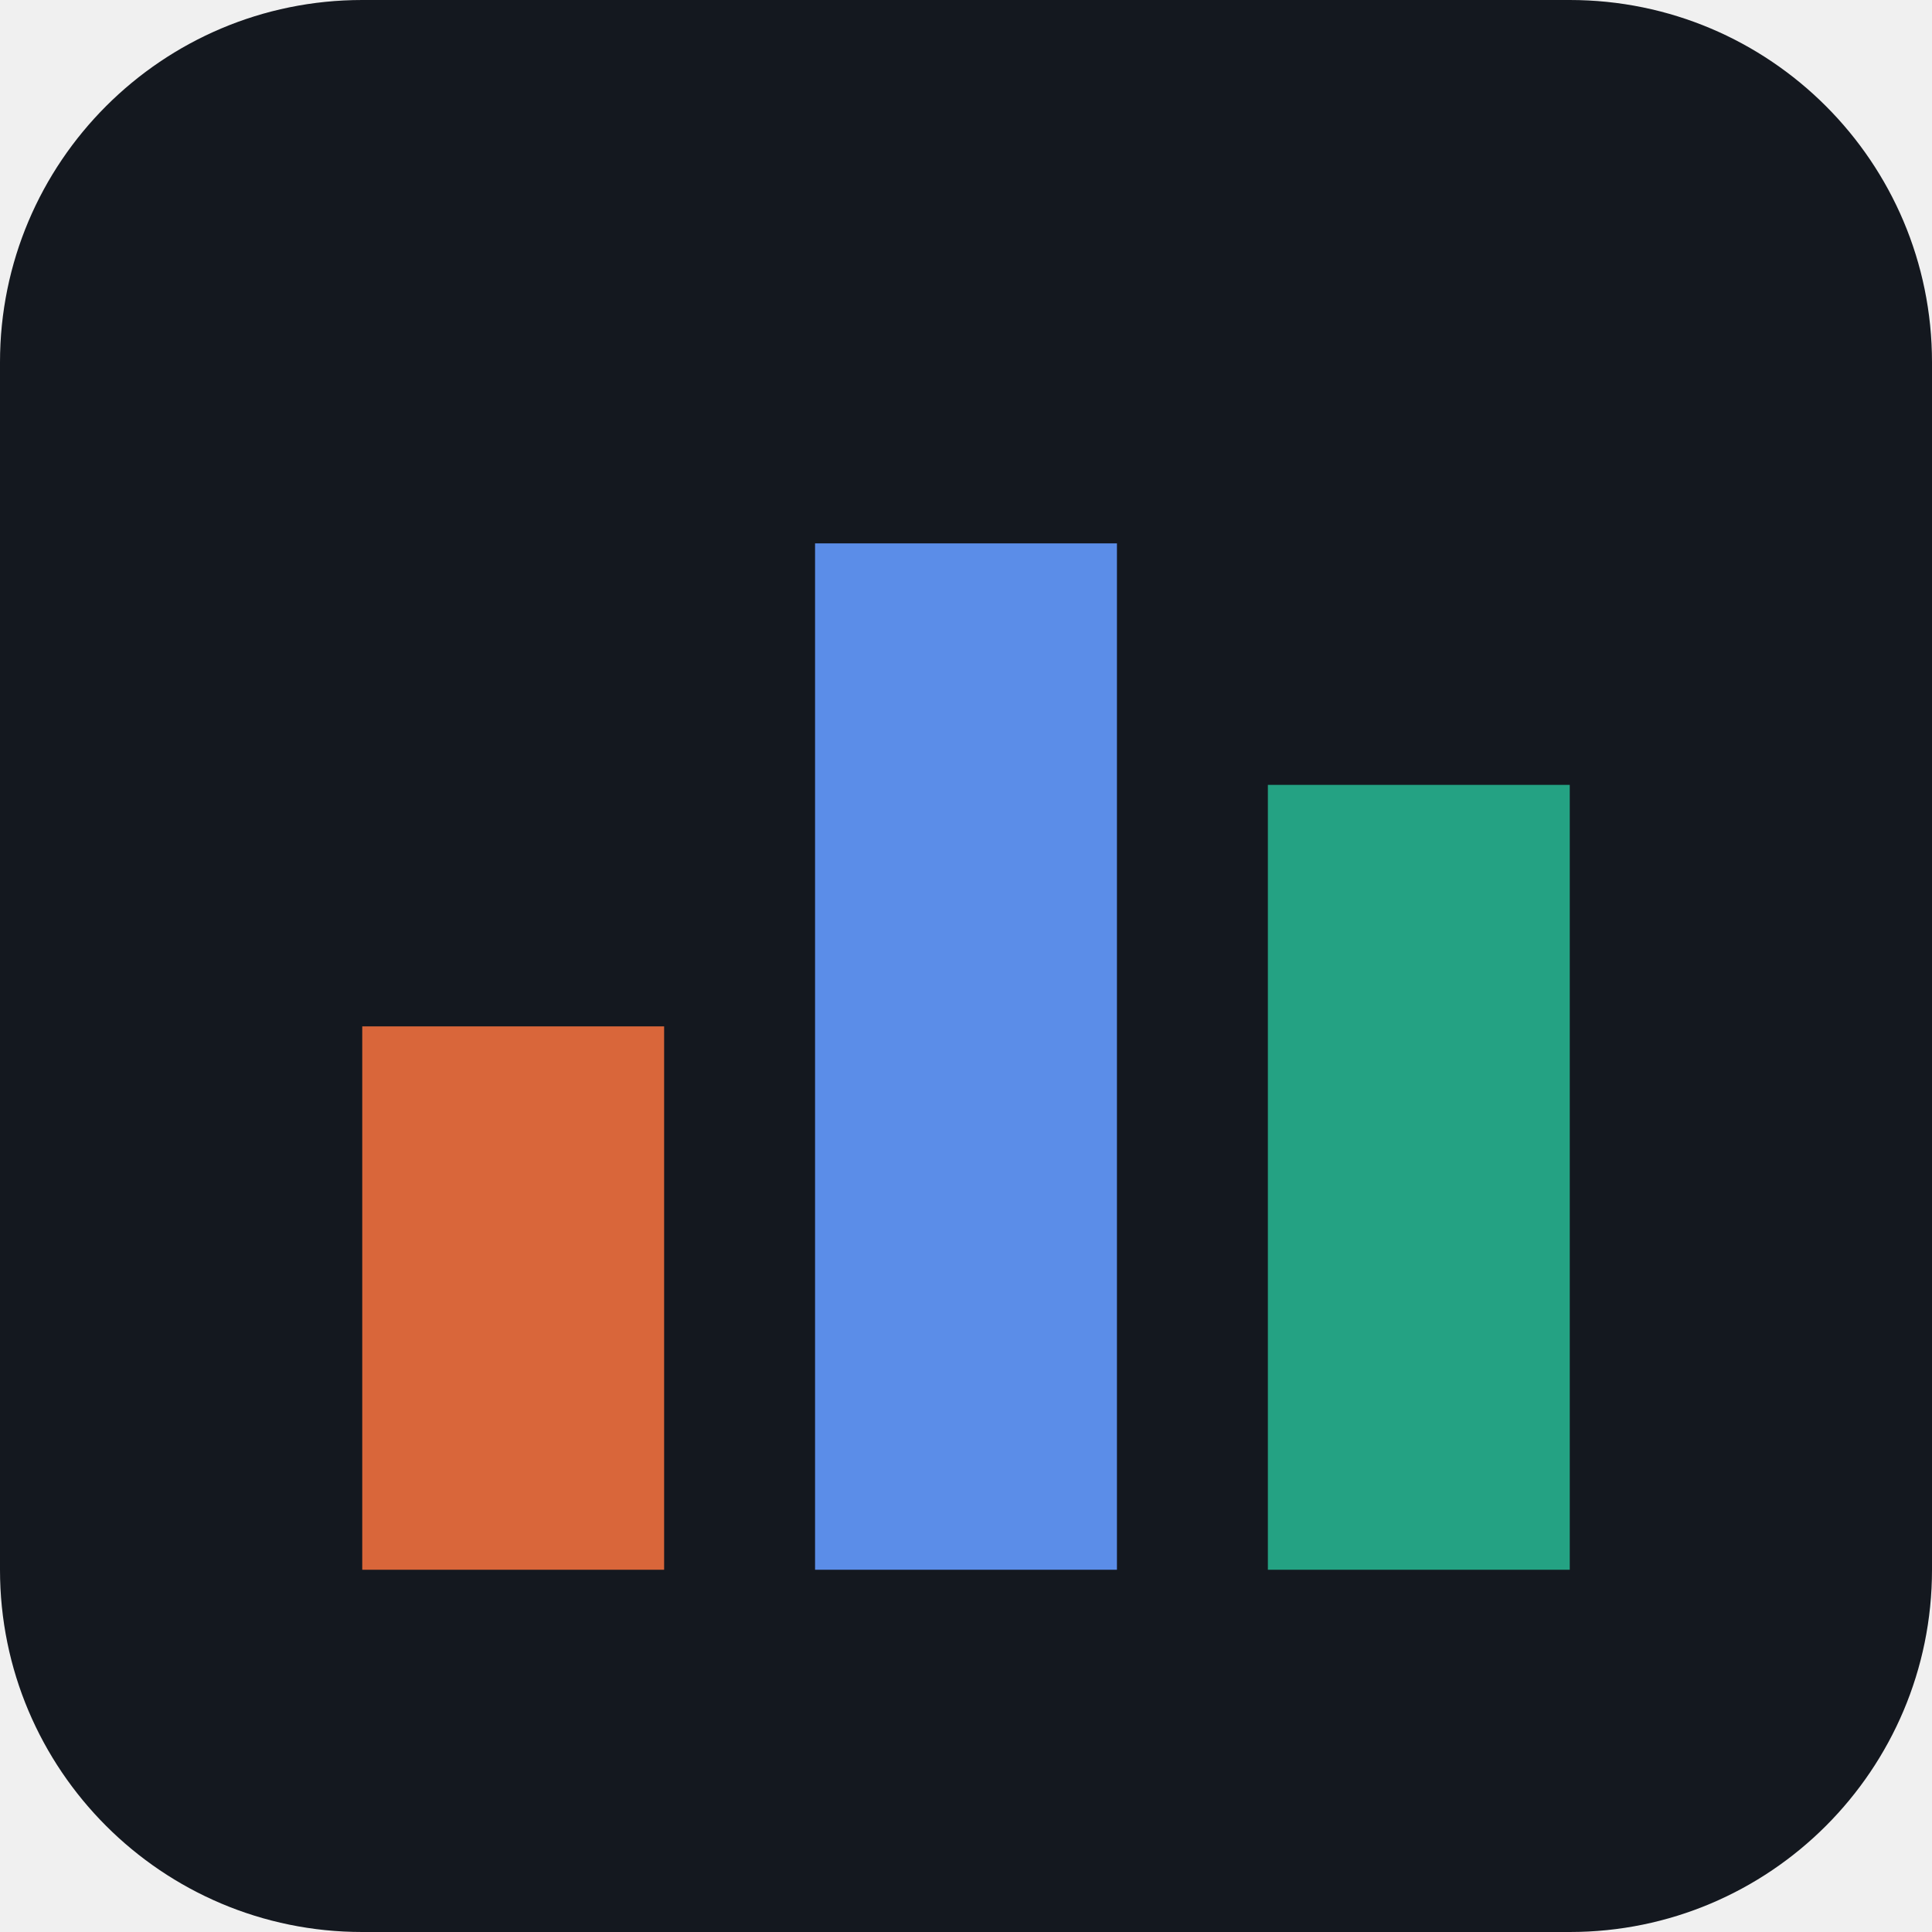
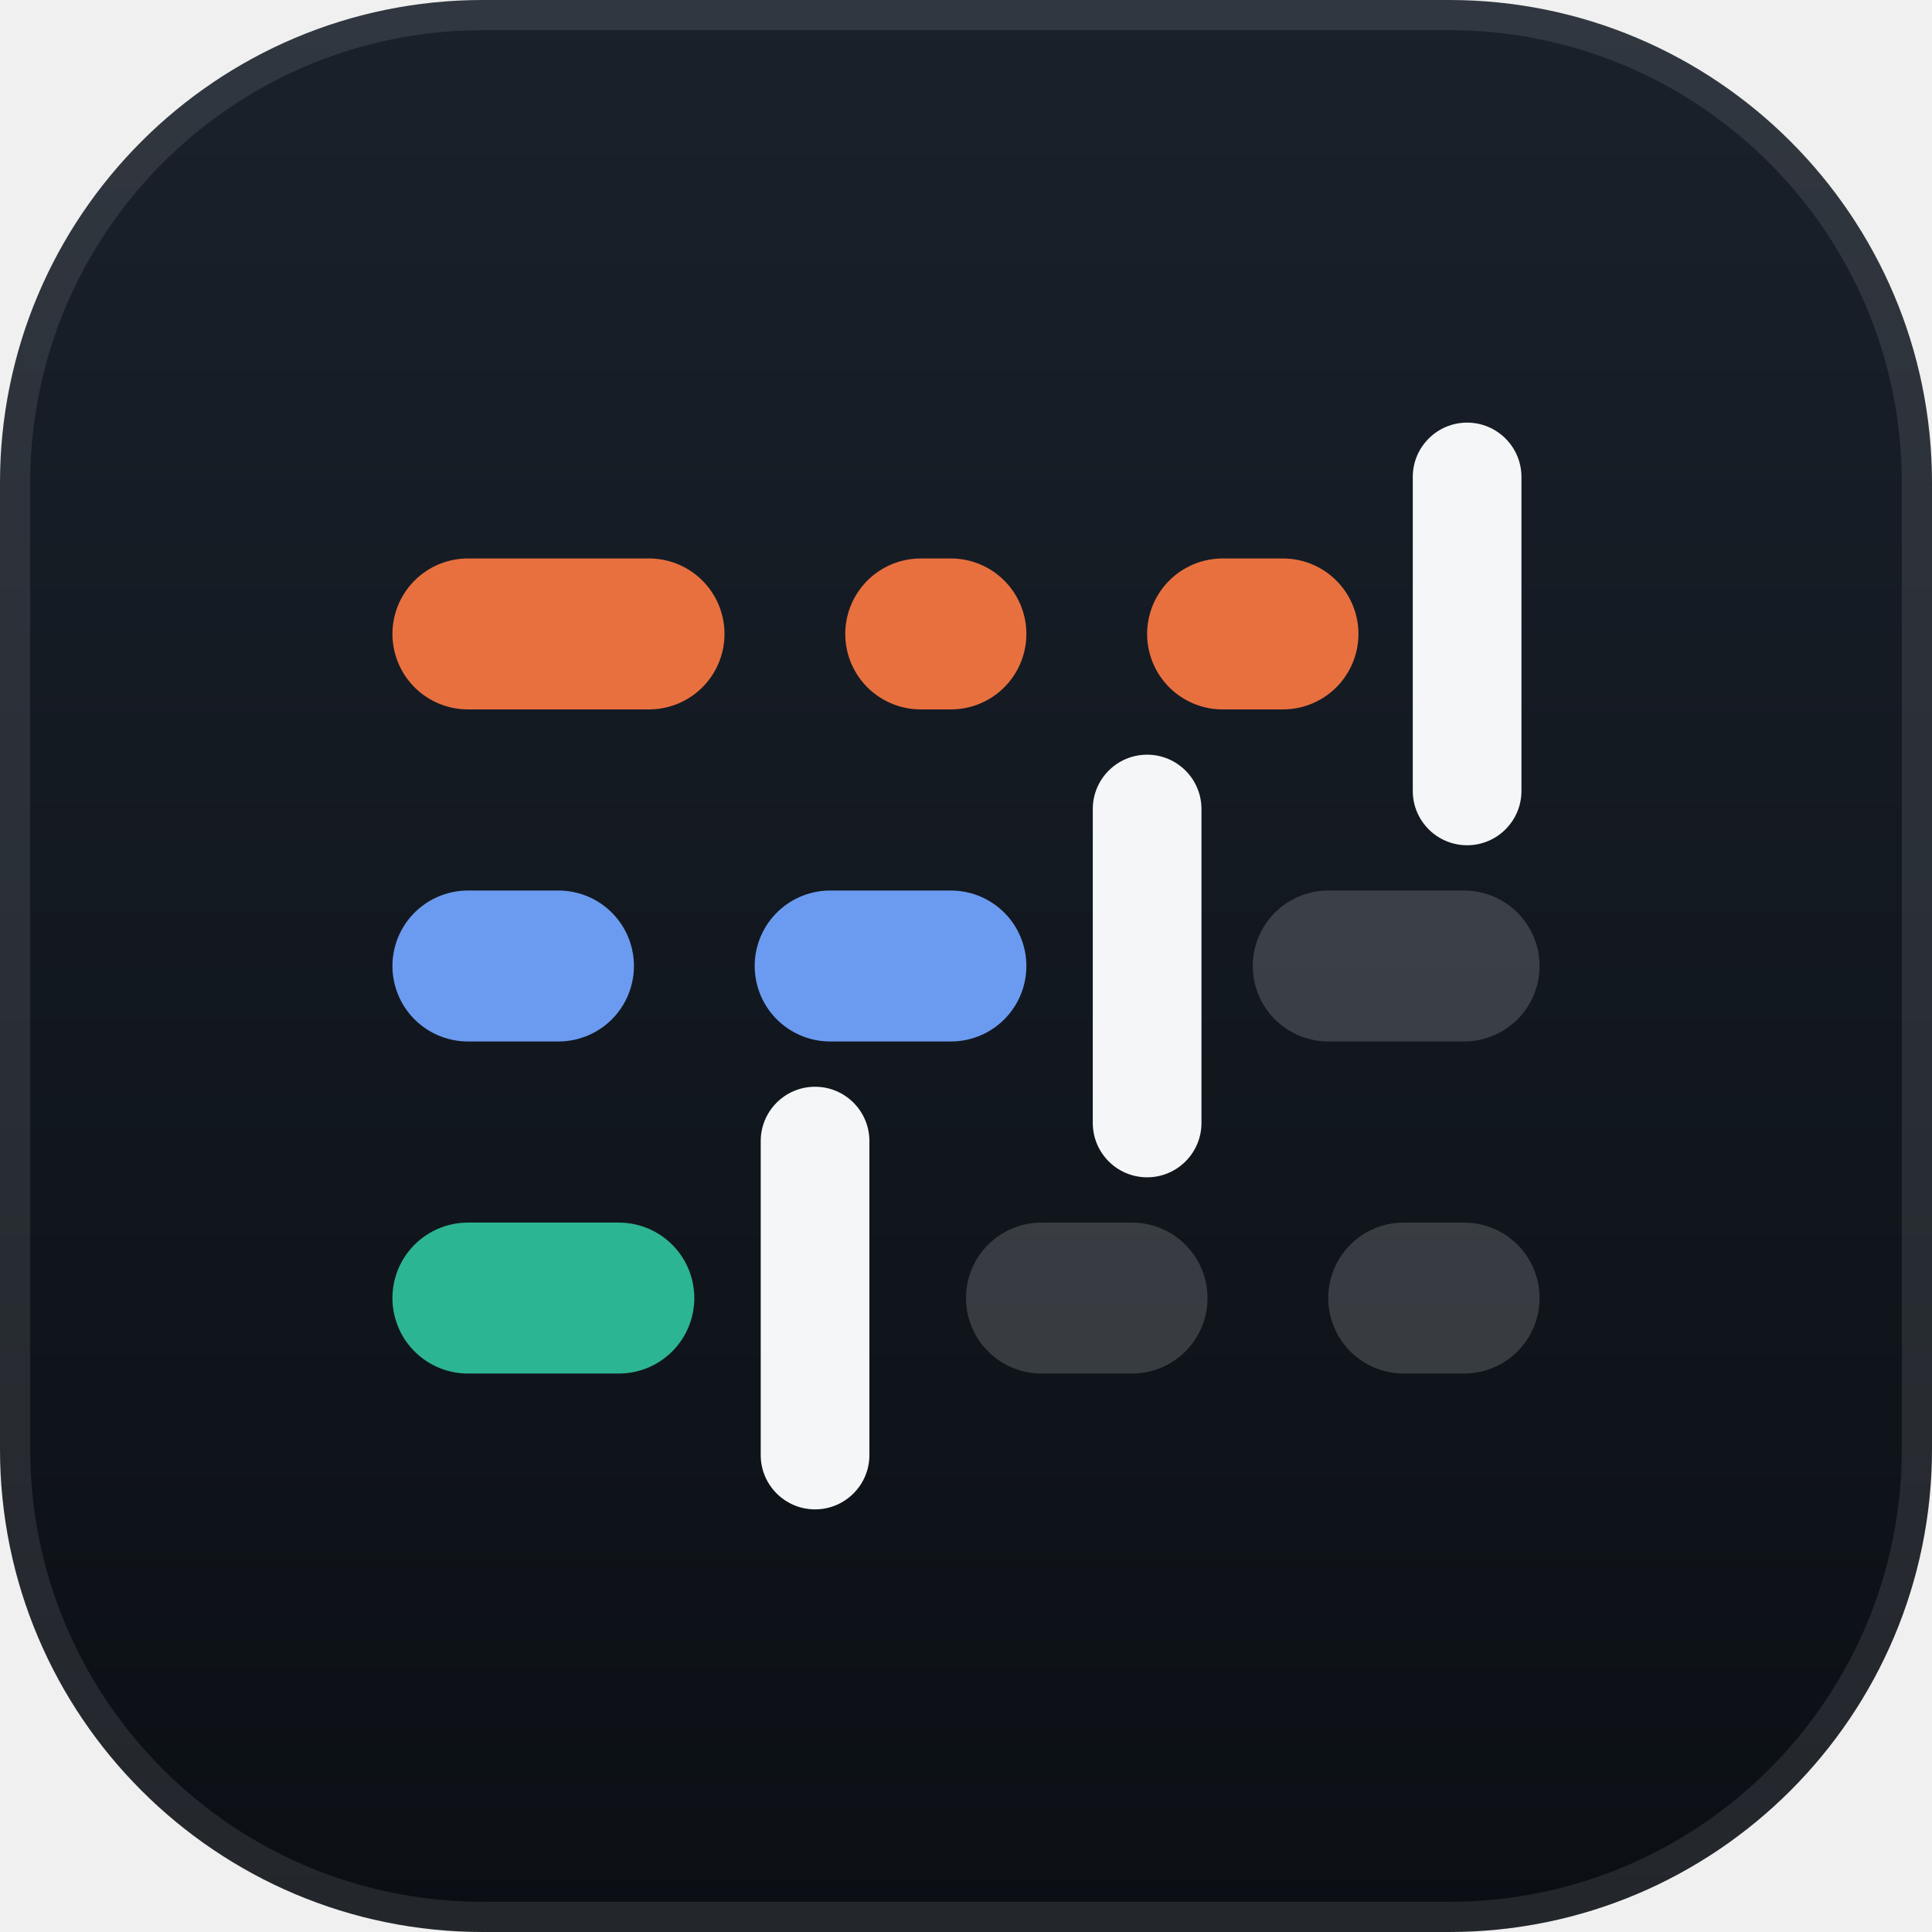
- <svg xmlns="http://www.w3.org/2000/svg" viewBox="0 0 32 32">
-   <rect width="32" height="32" rx="6" fill="#14181f" />
-   <rect x="6" y="17" width="5" height="9" fill="#d9663a" />
-   <rect x="13.5" y="9" width="5" height="17" fill="#5b8de8" />
-   <rect x="21" y="13" width="5" height="13" fill="#24a283" />
+ <svg xmlns="http://www.w3.org/2000/svg" viewBox="0 0 64 64" role="img" aria-label="AI Bot Tracker">
+   <defs>
+     <linearGradient id="g" x1="0" y1="0" x2="0" y2="1">
+       <stop offset="0" stop-color="#1a212b" />
+       <stop offset="1" stop-color="#0b0f14" />
+     </linearGradient>
+   </defs>
+   <rect width="64" height="64" rx="16" fill="url(#g)" />
+   <rect x=".5" y=".5" width="63" height="63" rx="15.5" fill="none" stroke="#fff" stroke-opacity=".1" />
+   <g fill="none" stroke-linecap="round" stroke-width="5">
+     <path d="M15.5 21H21.5M30.5 21H31.5M40.5 21H42.5" stroke="#e8703f" />
+     <path d="M15.5 32H18.5M27.5 32H31.5" stroke="#6b9bf0" />
+     <path d="M15.5 43H20.5" stroke="#2cb592" />
+     <path d="M44 32H48.5M34.5 43H37.5M46.5 43H48.5" stroke="#fff" stroke-opacity=".17" />
+   </g>
+   <g fill="#f4f6f8">
+     <rect x="46.8" y="14" width="3.6" height="14" rx="1.8" />
+     <rect x="36.2" y="25" width="3.6" height="14" rx="1.8" />
+     <rect x="25.2" y="36" width="3.6" height="14" rx="1.8" />
+   </g>
</svg>
